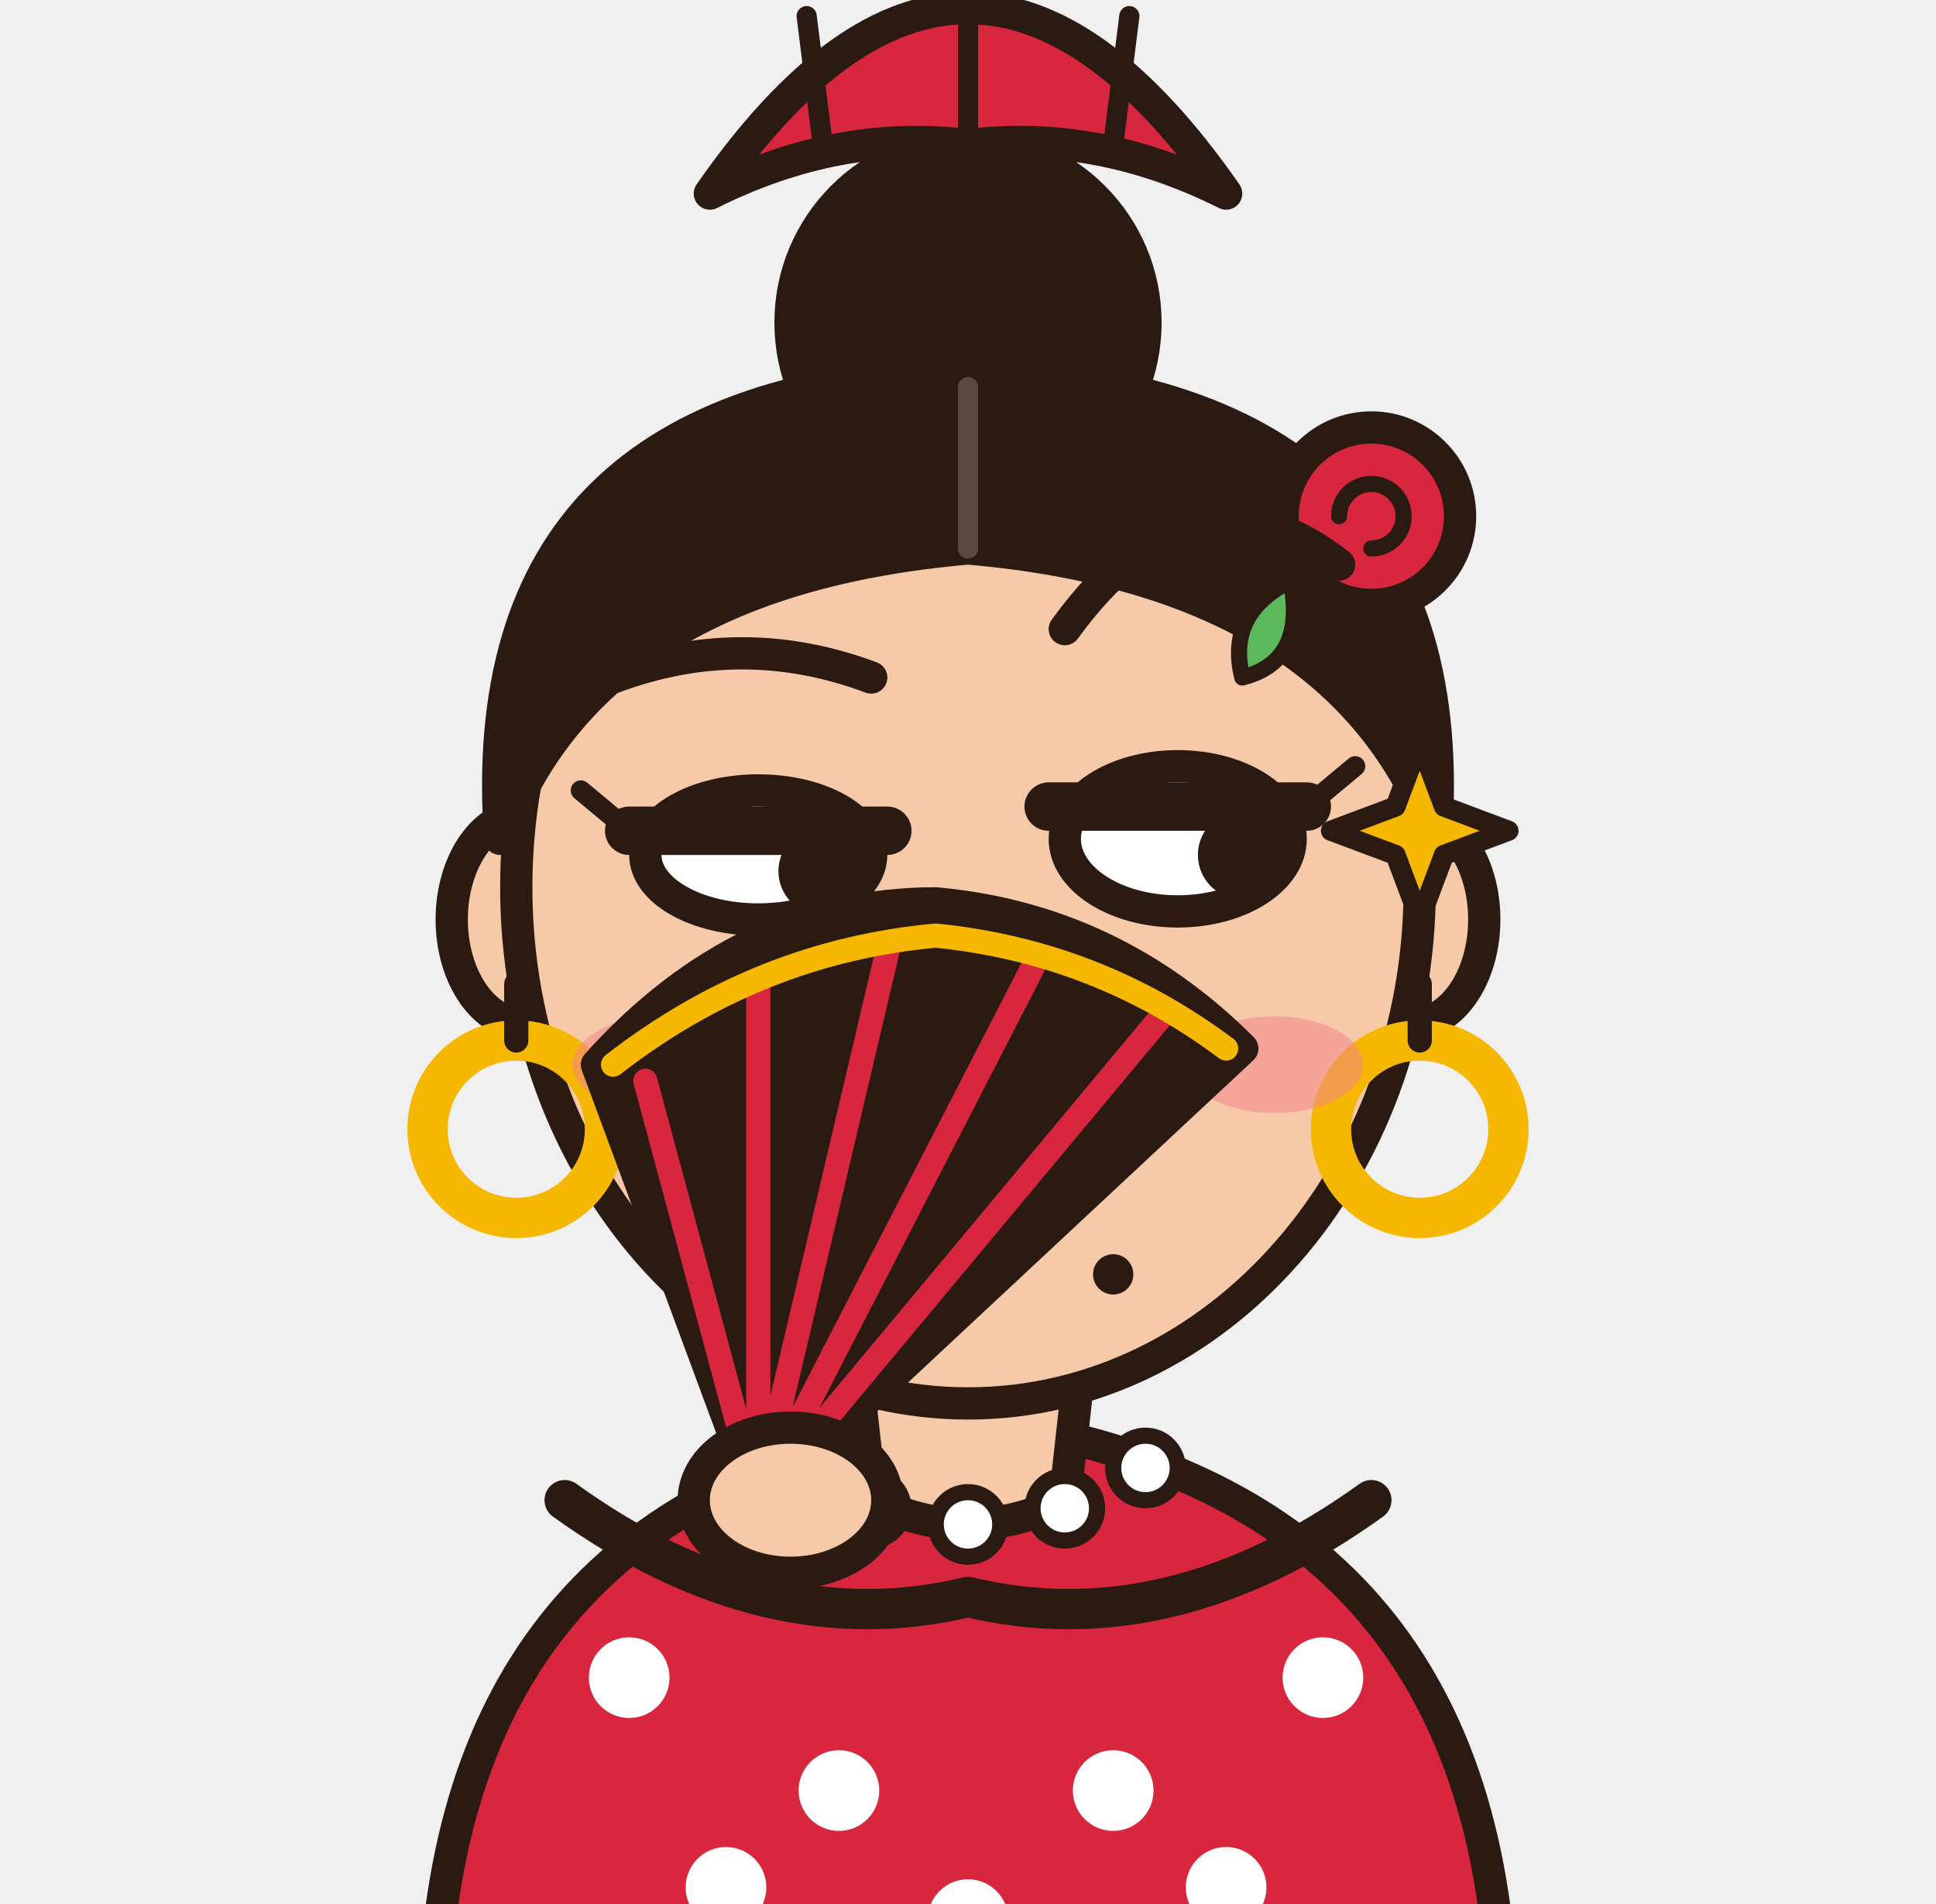
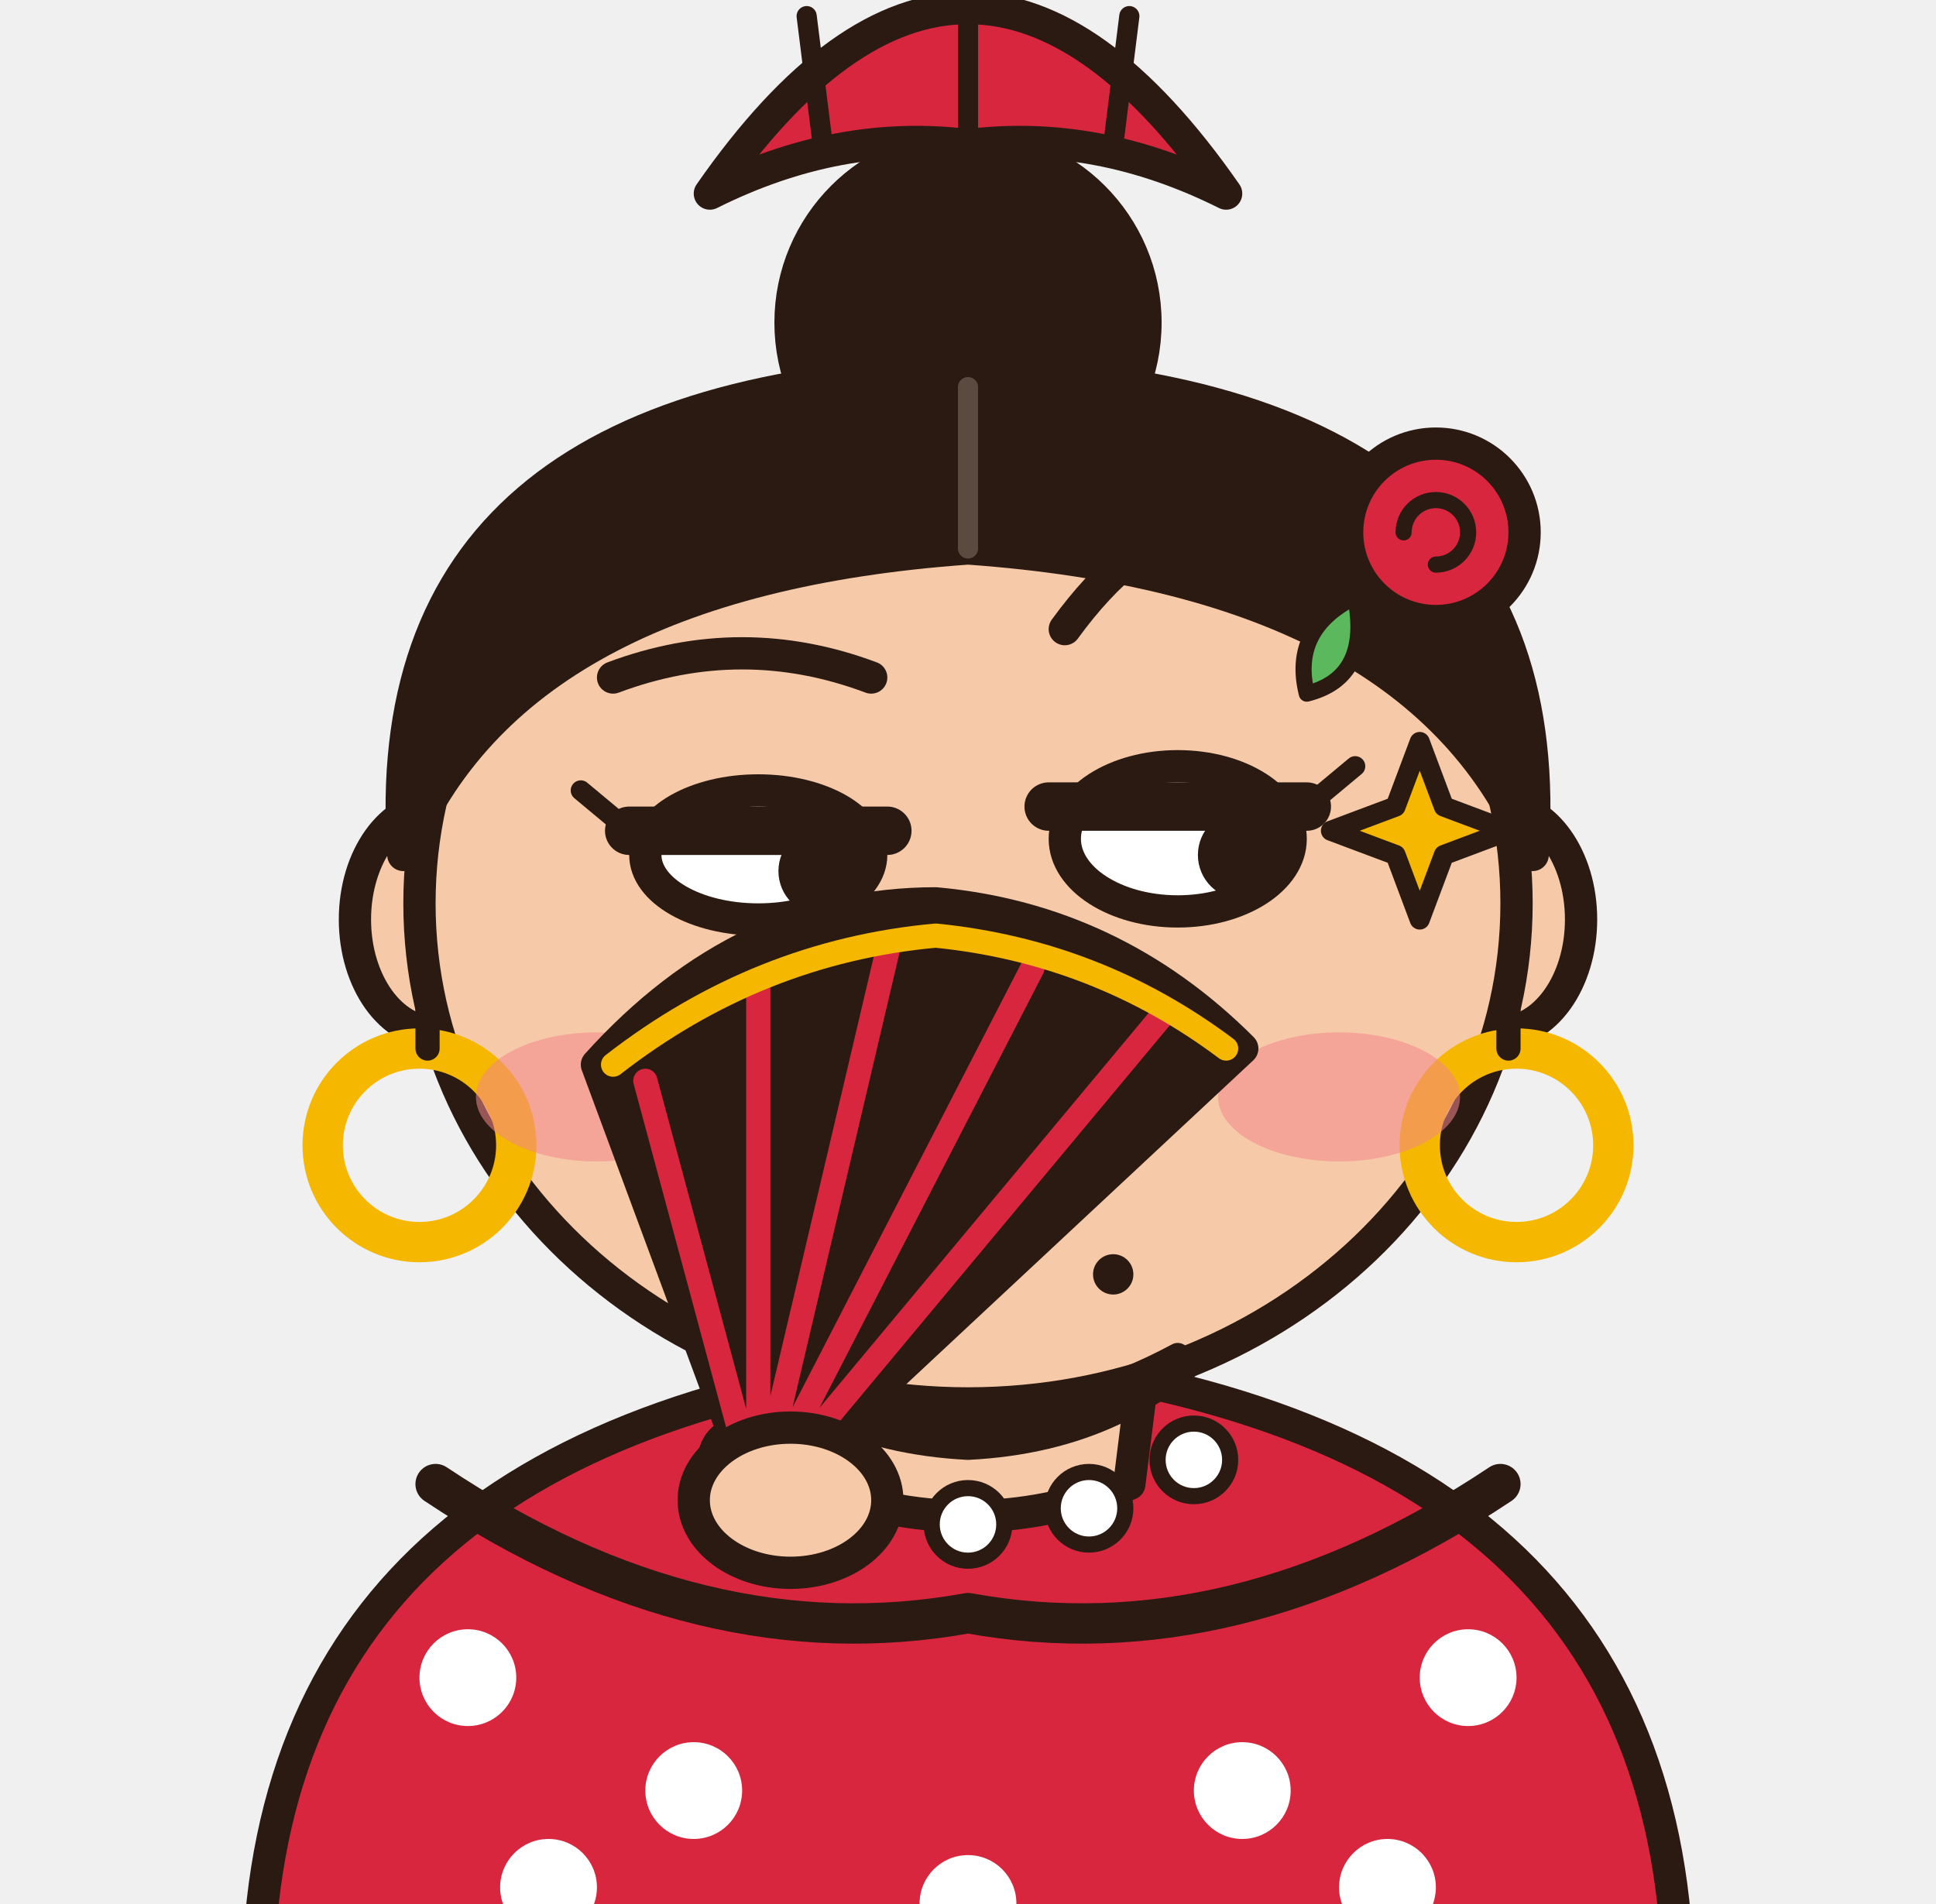
<svg xmlns="http://www.w3.org/2000/svg" xmlns:xlink="http://www.w3.org/1999/xlink" viewBox="30 28 240 236" width="960" height="944">
  <defs>
    <g id="base" stroke="#2a1a12" stroke-width="4" stroke-linejoin="round" stroke-linecap="round">
      <path d="M118 52 Q150 6 182 52 Q166 44 150 46 Q134 44 118 52 Z" fill="#d7263d" />
      <path d="M132 46 L130 30 M150 44 L150 22 M168 46 L170 30" stroke="#2a1a12" stroke-width="2.5" />
-       <path d="M84 272 Q88 212 150 204 Q212 212 216 272 Z" fill="#d7263d" />
+       <path d="M62 272 Q64 204 150 196 Q236 204 238 272 Z" fill="#d7263d" />
      <g fill="#fff" stroke="none">
-         <circle cx="108" cy="236" r="5" />
-         <circle cx="134" cy="250" r="5" />
-         <circle cx="168" cy="250" r="5" />
-         <circle cx="194" cy="236" r="5" />
-         <circle cx="120" cy="262" r="5" />
-         <circle cx="182" cy="262" r="5" />
-         <circle cx="150" cy="266" r="5" />
+         <circle cx="88" cy="236" r="6" />
+         <circle cx="116" cy="250" r="6" />
+         <circle cx="184" cy="250" r="6" />
+         <circle cx="212" cy="236" r="6" />
+         <circle cx="98" cy="262" r="6" />
+         <circle cx="202" cy="262" r="6" />
+         <circle cx="150" cy="264" r="6" />
+         <circle cx="128" cy="272" r="6" />
+         <circle cx="172" cy="272" r="6" />
      </g>
-       <path d="M100 214 Q125 232 150 226 Q175 232 200 214" fill="none" stroke="#2a1a12" stroke-width="5" />
-       <path d="M136 196 L164 196 L162 214 Q150 220 138 214 Z" fill="#f6c9a8" />
+       <path d="M84 212 Q117 234 150 228 Q183 234 216 212" fill="none" stroke="#2a1a12" stroke-width="5" />
+       <path d="M128 196 L172 196 L170 212 Q150 220 130 212 Z" fill="#f6c9a8" />
      <g fill="#fff" stroke-width="2">
-         <circle cx="128" cy="210" r="4" />
-         <circle cx="138" cy="215" r="4" />
-         <circle cx="150" cy="217" r="4" />
-         <circle cx="162" cy="215" r="4" />
-         <circle cx="172" cy="210" r="4" />
+         <circle cx="122" cy="209" r="4.5" />
+         <circle cx="135" cy="215" r="4.5" />
+         <circle cx="150" cy="217" r="4.5" />
+         <circle cx="165" cy="215" r="4.5" />
+         <circle cx="178" cy="209" r="4.5" />
      </g>
-       <ellipse cx="95" cy="142" rx="9" ry="13" fill="#f6c9a8" />
-       <ellipse cx="205" cy="142" rx="9" ry="13" fill="#f6c9a8" />
-       <ellipse cx="150" cy="138" rx="56" ry="64" fill="#f6c9a8" />
+       <ellipse cx="84" cy="142" rx="10" ry="14" fill="#f6c9a8" />
+       <ellipse cx="216" cy="142" rx="10" ry="14" fill="#f6c9a8" />
+       <path d="M118 192 Q150 214 182 192 Q170 206 150 207 Q130 206 118 192 Z" fill="#f6c9a8" />
+       <ellipse cx="150" cy="140" rx="68" ry="62" fill="#f6c9a8" />
+       <path d="M124 196 Q150 210 176 196" fill="none" stroke-width="3" />
      <circle cx="150" cy="68" r="22" fill="#2a1a12" />
-       <path d="M92 132 Q88 76 150 74 Q212 76 208 132 Q196 100 150 96 Q104 100 92 132 Z" fill="#2a1a12" />
+       <path d="M80 134 Q76 76 150 74 Q224 76 220 134 Q206 100 150 96 Q94 100 80 134 Z" fill="#2a1a12" />
      <path d="M150 76 L150 96" stroke="#5a4a40" stroke-width="2.5" />
-       <circle cx="200" cy="92" r="11" fill="#d7263d" />
-       <path d="M200 92 m-4 0 a4 4 0 1 1 4 4" fill="none" stroke-width="2" />
-       <path d="M190 100 q-8 4 -6 12 q8 -2 6 -12 Z" fill="#5cb85c" stroke-width="2" />
-       <circle cx="94" cy="168" r="11" fill="none" stroke="#f5b700" stroke-width="5" />
-       <circle cx="206" cy="168" r="11" fill="none" stroke="#f5b700" stroke-width="5" />
-       <path d="M94 150 L94 157 M206 150 L206 157" stroke-width="3" />
+       <circle cx="208" cy="94" r="11" fill="#d7263d" />
+       <path d="M208 94 m-4 0 a4 4 0 1 1 4 4" fill="none" stroke-width="2" />
+       <path d="M198 102 q-8 4 -6 12 q8 -2 6 -12 Z" fill="#5cb85c" stroke-width="2" />
+       <circle cx="82" cy="170" r="12" fill="none" stroke="#f5b700" stroke-width="5" />
+       <circle cx="218" cy="170" r="12" fill="none" stroke="#f5b700" stroke-width="5" />
+       <path d="M83 152 L83 158 M217 152 L217 158" stroke-width="3" />
    </g>
    <g id="cheeks" fill="#f2878a" opacity=".55" stroke="none">
-       <ellipse cx="112" cy="160" rx="11" ry="6" />
-       <ellipse cx="188" cy="160" rx="11" ry="6" />
+       <ellipse cx="104" cy="164" rx="15" ry="8" />
+       <ellipse cx="196" cy="164" rx="15" ry="8" />
    </g>
  </defs>
  <use xlink:href="#base" />
  <g stroke="#2a1a12" stroke-width="4" stroke-linejoin="round" stroke-linecap="round">
    <use xlink:href="#cheeks" />
    <path d="M106 112 Q122 106 138 112 M162 106 Q178 84 196 98" fill="none" stroke-width="4" />
    <ellipse cx="124" cy="134" rx="14" ry="8" fill="#fff" />
    <ellipse cx="176" cy="132" rx="14" ry="9" fill="#fff" />
    <circle cx="132" cy="136" r="5.5" fill="#2a1a12" stroke="none" />
    <circle cx="184" cy="134" r="5.5" fill="#2a1a12" stroke="none" />
    <path d="M108 131 L140 131 M160 128 L192 128" stroke-width="6" />
    <path d="M108 131 l-6 -5 M192 128 l6 -5" stroke-width="2.5" />
    <path d="M148 140 Q144 150 152 152" fill="none" stroke-width="3" />
    <path d="M124 214 L104 160 Q122 140 146 140 Q168 142 184 158 Z" fill="#2a1a12" />
    <path d="M124 214 L110 162 M124 214 L124 150 M124 214 L140 146 M124 214 L158 148 M124 214 L174 154" stroke="#d7263d" stroke-width="3" />
    <path d="M106 160 Q124 146 146 144 Q166 146 182 158" fill="none" stroke="#f5b700" stroke-width="3" />
    <ellipse cx="128" cy="214" rx="12" ry="9" fill="#f6c9a8" />
    <path d="M206 120 l3 8 l8 3 l-8 3 l-3 8 l-3 -8 l-8 -3 l8 -3 Z" fill="#f5b700" stroke-width="2.5" />
    <circle cx="168" cy="186" r="2.5" fill="#2a1a12" stroke="none" />
  </g>
</svg>
